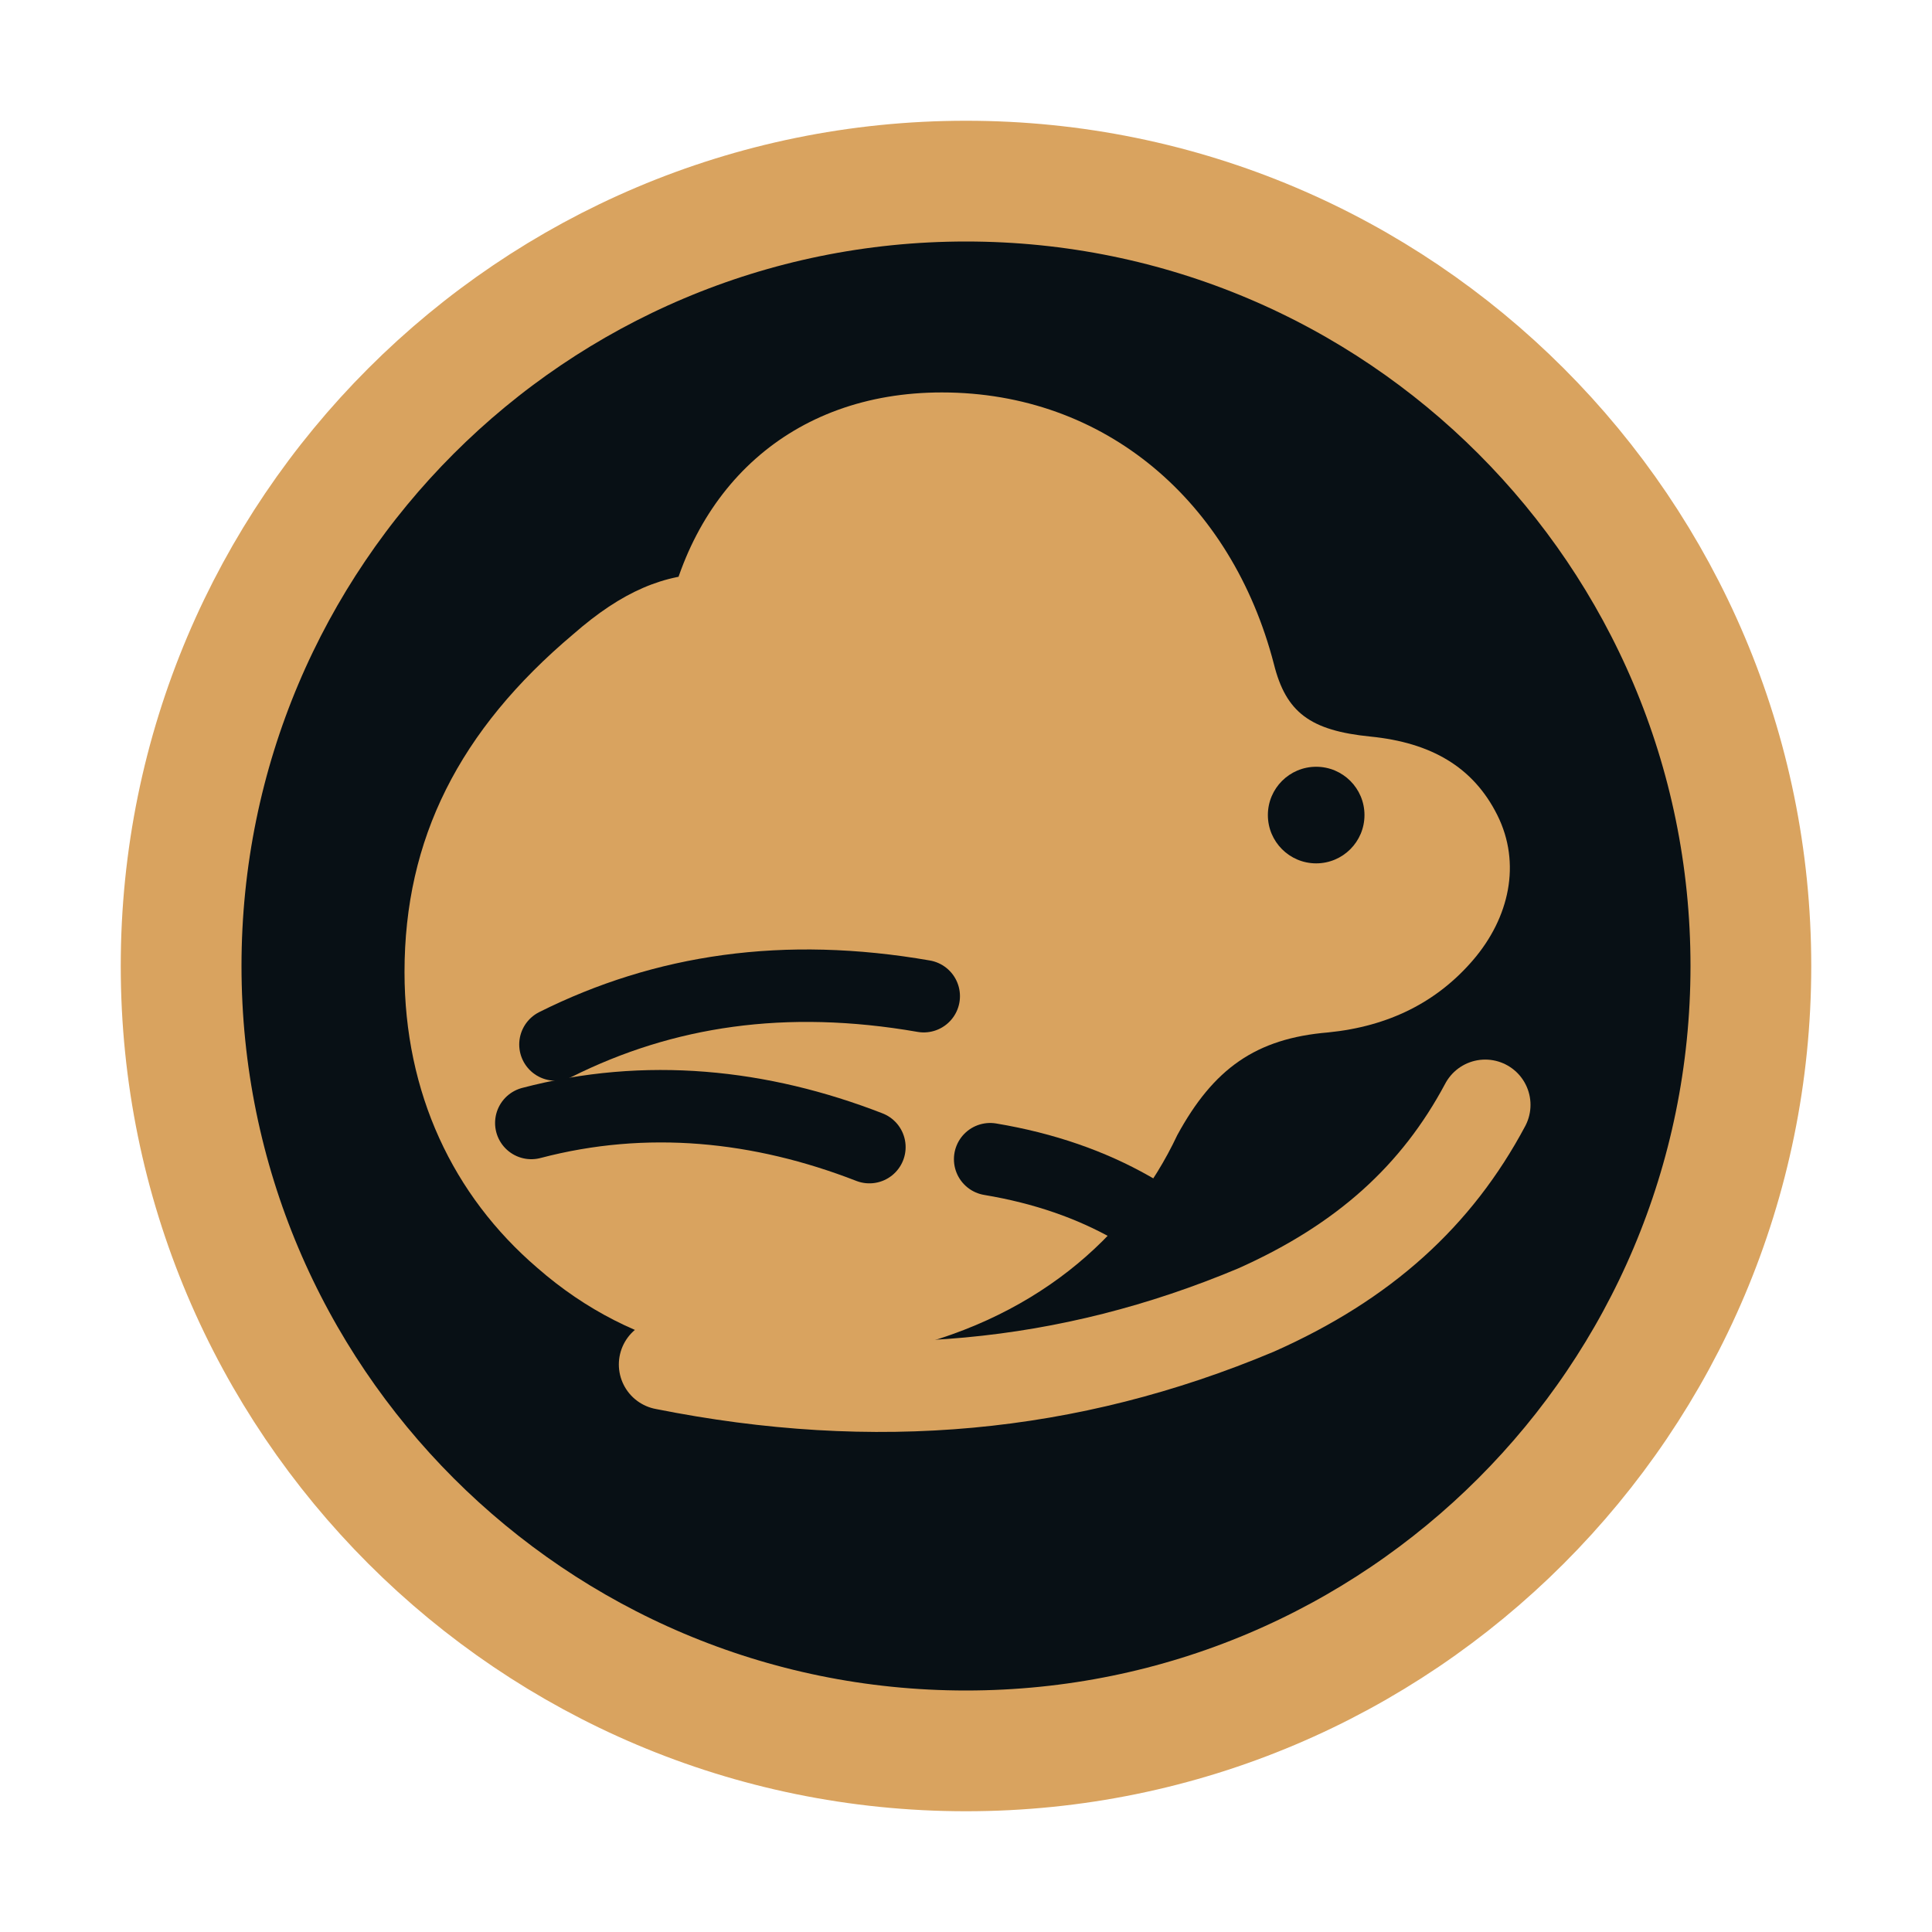
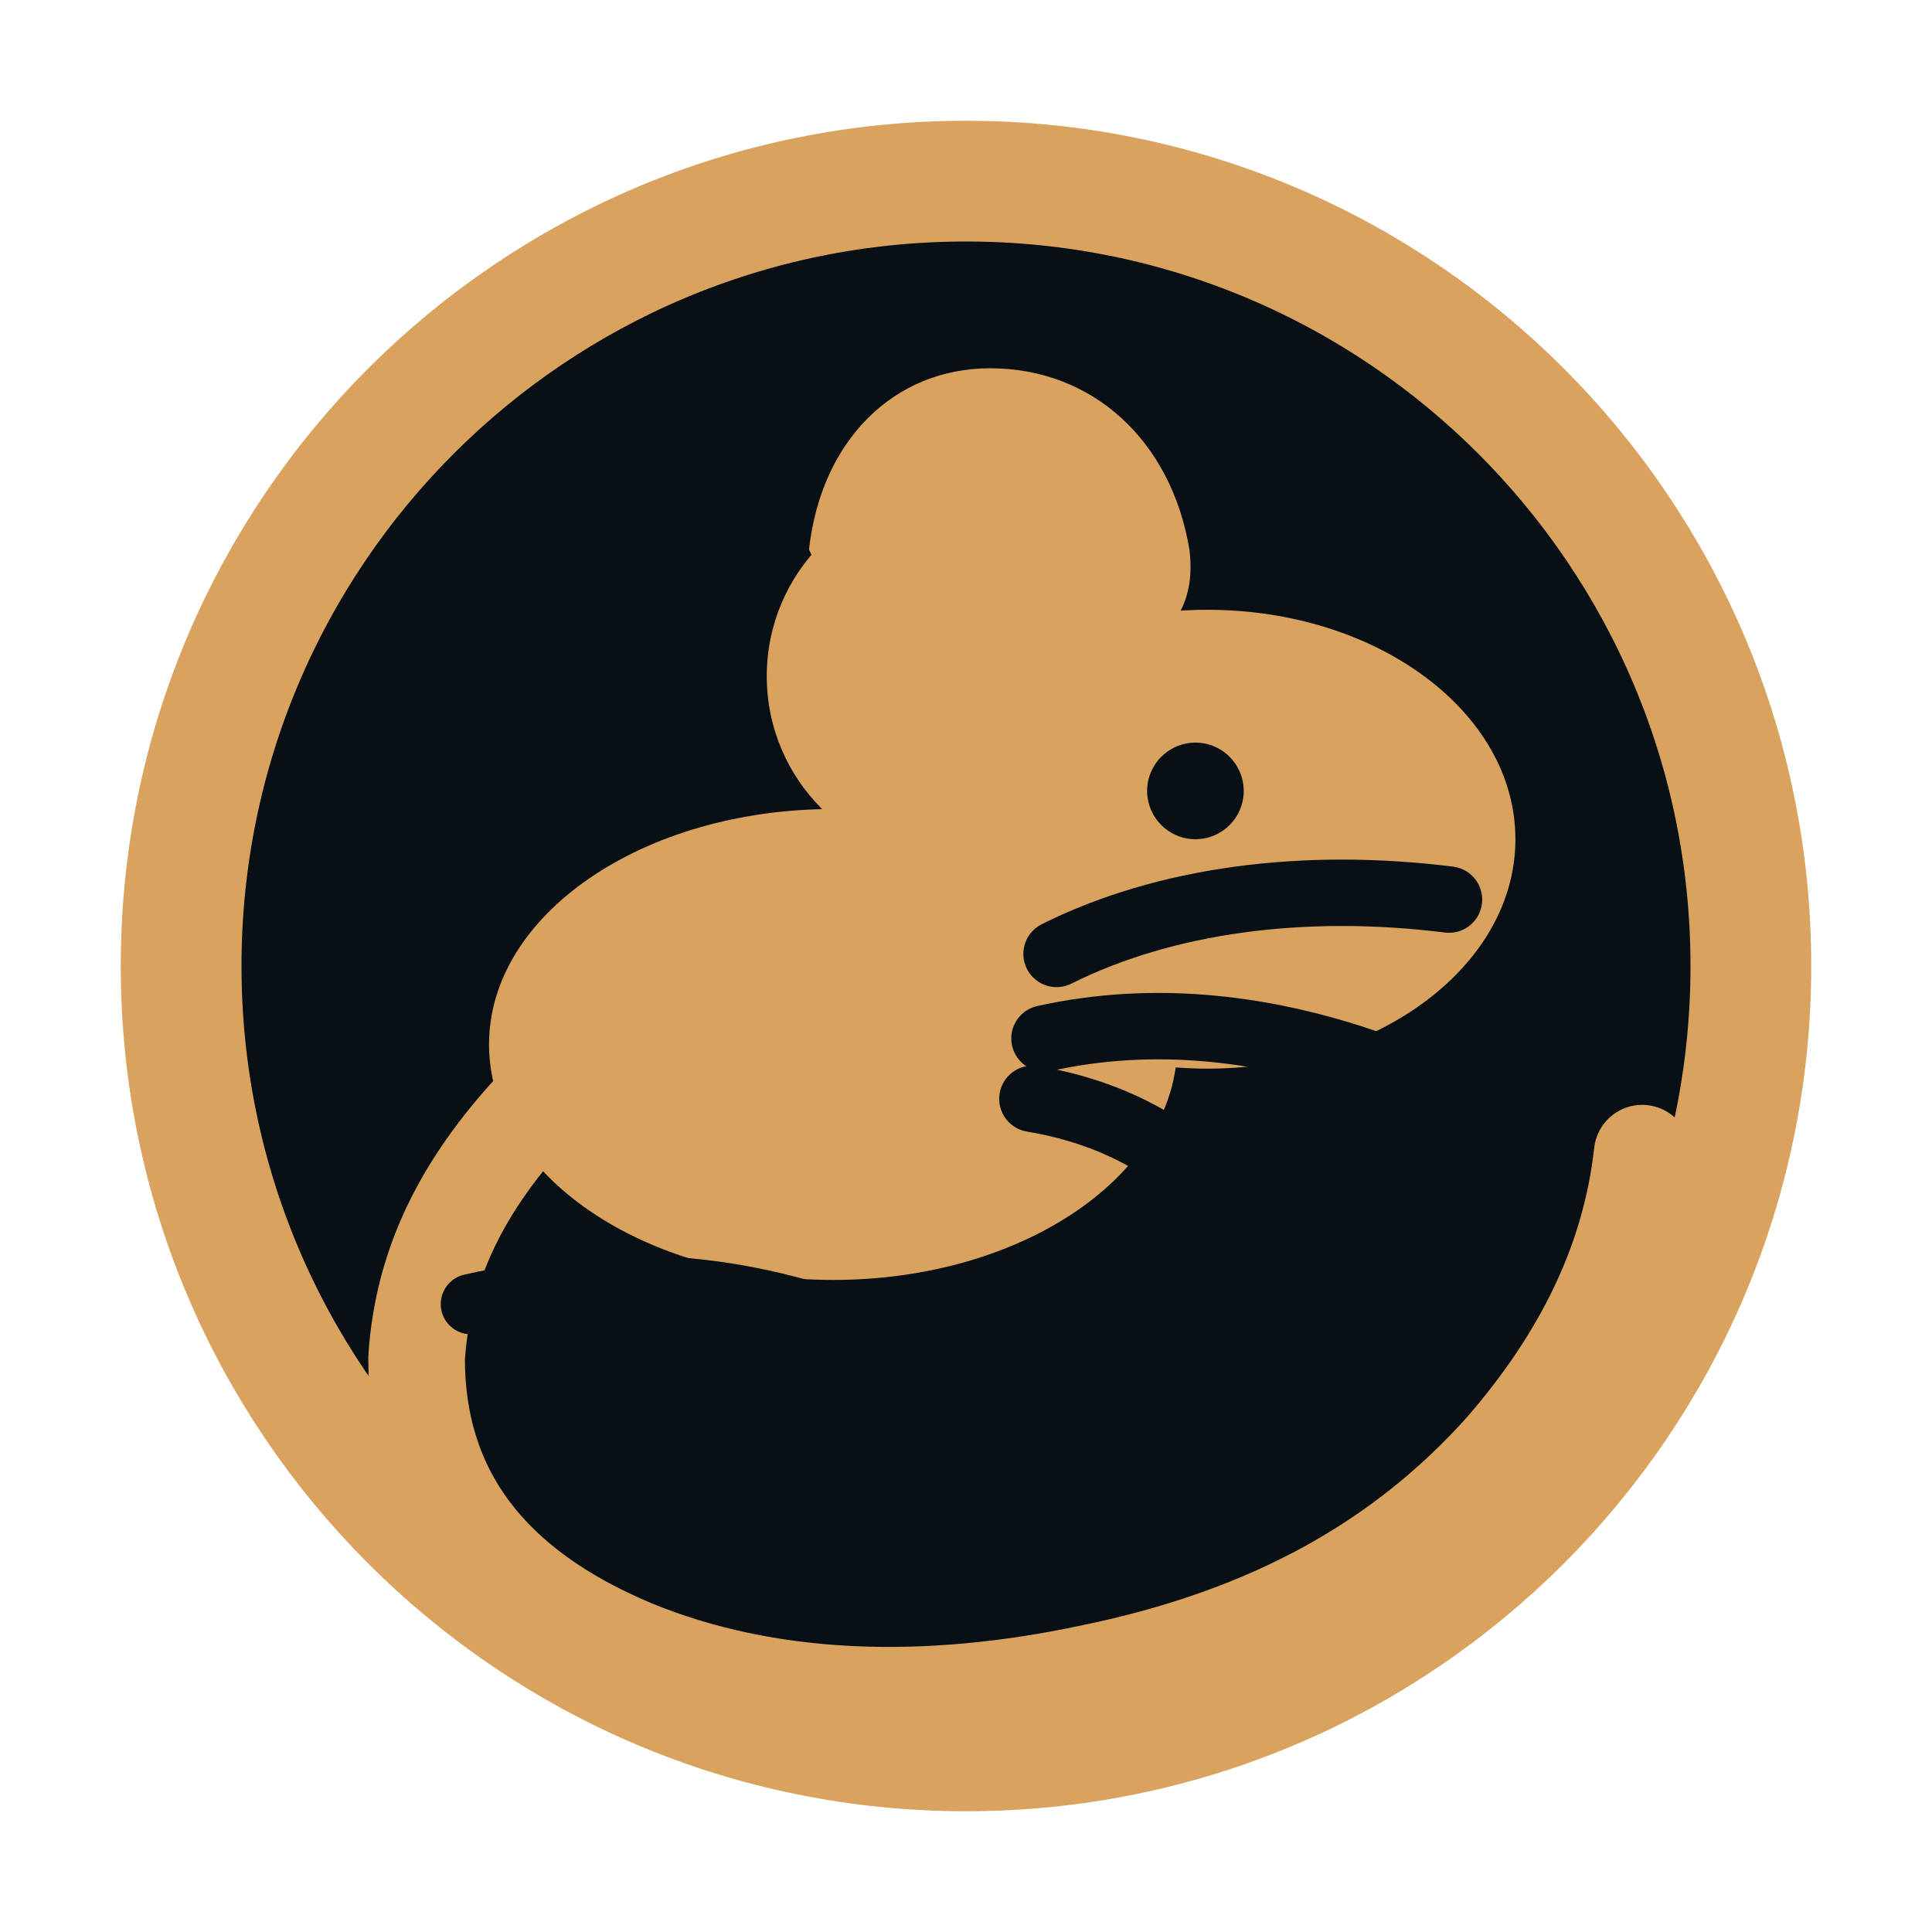
<svg xmlns="http://www.w3.org/2000/svg" viewBox="0 0 32 32" role="img" aria-labelledby="title desc">
  <circle cx="16" cy="16" r="13" fill="#081015" stroke="#d9a35f" stroke-width="2" />
-   <path d="M11 10.5c.4-2.4 2.1-4 4.6-4 2.7 0 4.8 1.8 5.5 4.5.2.8.6 1.1 1.6 1.2 1 .1 1.7.5 2.1 1.3.4.8.2 1.7-.4 2.4-.6.7-1.4 1.1-2.4 1.2-1.2.1-1.9.6-2.5 1.7-.8 1.7-2.4 3.1-4.8 3.6-2.2.4-4.2 0-5.8-1.4-1.4-1.2-2.2-2.9-2.2-4.9 0-2.2.9-4 2.8-5.6.8-.7 1.5-1 2.3-1z" fill="#d9a35f" />
-   <path d="M14 8.6c.3-.9 1.1-1.6 2.1-1.6 1.2 0 2.2.8 2.5 2 .1.5 0 .9-.3 1.3-.4.4-.8.5-1.4.5-1.4 0-2.6-.8-2.9-2.2z" fill="#d9a35f" />
-   <circle cx="21.8" cy="13.5" r="0.8" fill="#081015" />
-   <path d="M9.2 17.3c1.8-.9 3.8-1.2 6.1-.8" fill="none" stroke="#081015" stroke-width="1.2" stroke-linecap="round" />
-   <path d="M8.8 18.6c1.9-.5 3.8-.3 5.6.4" fill="none" stroke="#081015" stroke-width="1.2" stroke-linecap="round" />
-   <path d="M16.4 19.2c1.8.3 3.1 1.1 4 2.2" fill="none" stroke="#081015" stroke-width="1.2" stroke-linecap="round" />
-   <path d="M11 22.6c3.5.7 6.7.4 9.8-.9 1.8-.8 3-1.9 3.8-3.4" fill="none" stroke="#d9a35f" stroke-width="1.5" stroke-linecap="round" />
+   <ellipse cx="13.8" cy="17.3" rx="5.7" ry="3.9" fill="#d9a35f" />
+   <ellipse cx="20" cy="13.9" rx="5.1" ry="3.8" fill="#d9a35f" />
+   <circle cx="15.8" cy="11.2" r="3.1" fill="#d9a35f" />
+   <path d="M13.4 9.1c.2-1.8 1.4-3 3-3 1.7 0 3 1.2 3.3 3 .1.8-.2 1.3-.8 1.7-.6.3-1.3.3-2 .3-1.4 0-2.8-.3-3.5-2z" fill="#d9a35f" />
+   <path d="M17.5 15.8c1.8-.9 4.1-1.2 6.5-.9" fill="none" stroke="#081015" stroke-width="1.1" stroke-linecap="round" />
+   <path d="M17.3 17.2c1.8-.4 3.7-.2 5.6.5" fill="none" stroke="#081015" stroke-width="1.1" stroke-linecap="round" />
+   <path d="M17.1 18.2c1.2.2 2.2.7 3 1.5" fill="none" stroke="#081015" stroke-width="1.1" stroke-linecap="round" />
+   <circle cx="19.8" cy="13.1" r="0.8" fill="#081015" />
+   <path d="M8.8 18.4c-1.1 1.2-1.8 2.5-1.9 4.1 0 2.2 1.2 3.8 3.6 4.8 2.2.9 4.8 1 7.6.4 2.9-.6 5.1-1.8 6.8-3.7 1.3-1.5 2.1-3.1 2.3-4.9" fill="none" stroke="#d9a35f" stroke-width="1.6" stroke-linecap="round" />
+   <path d="M7.8 21.6c2.2-.5 4.3-.4 6.4.4" fill="none" stroke="#081015" stroke-width="1" stroke-linecap="round" />
</svg>
